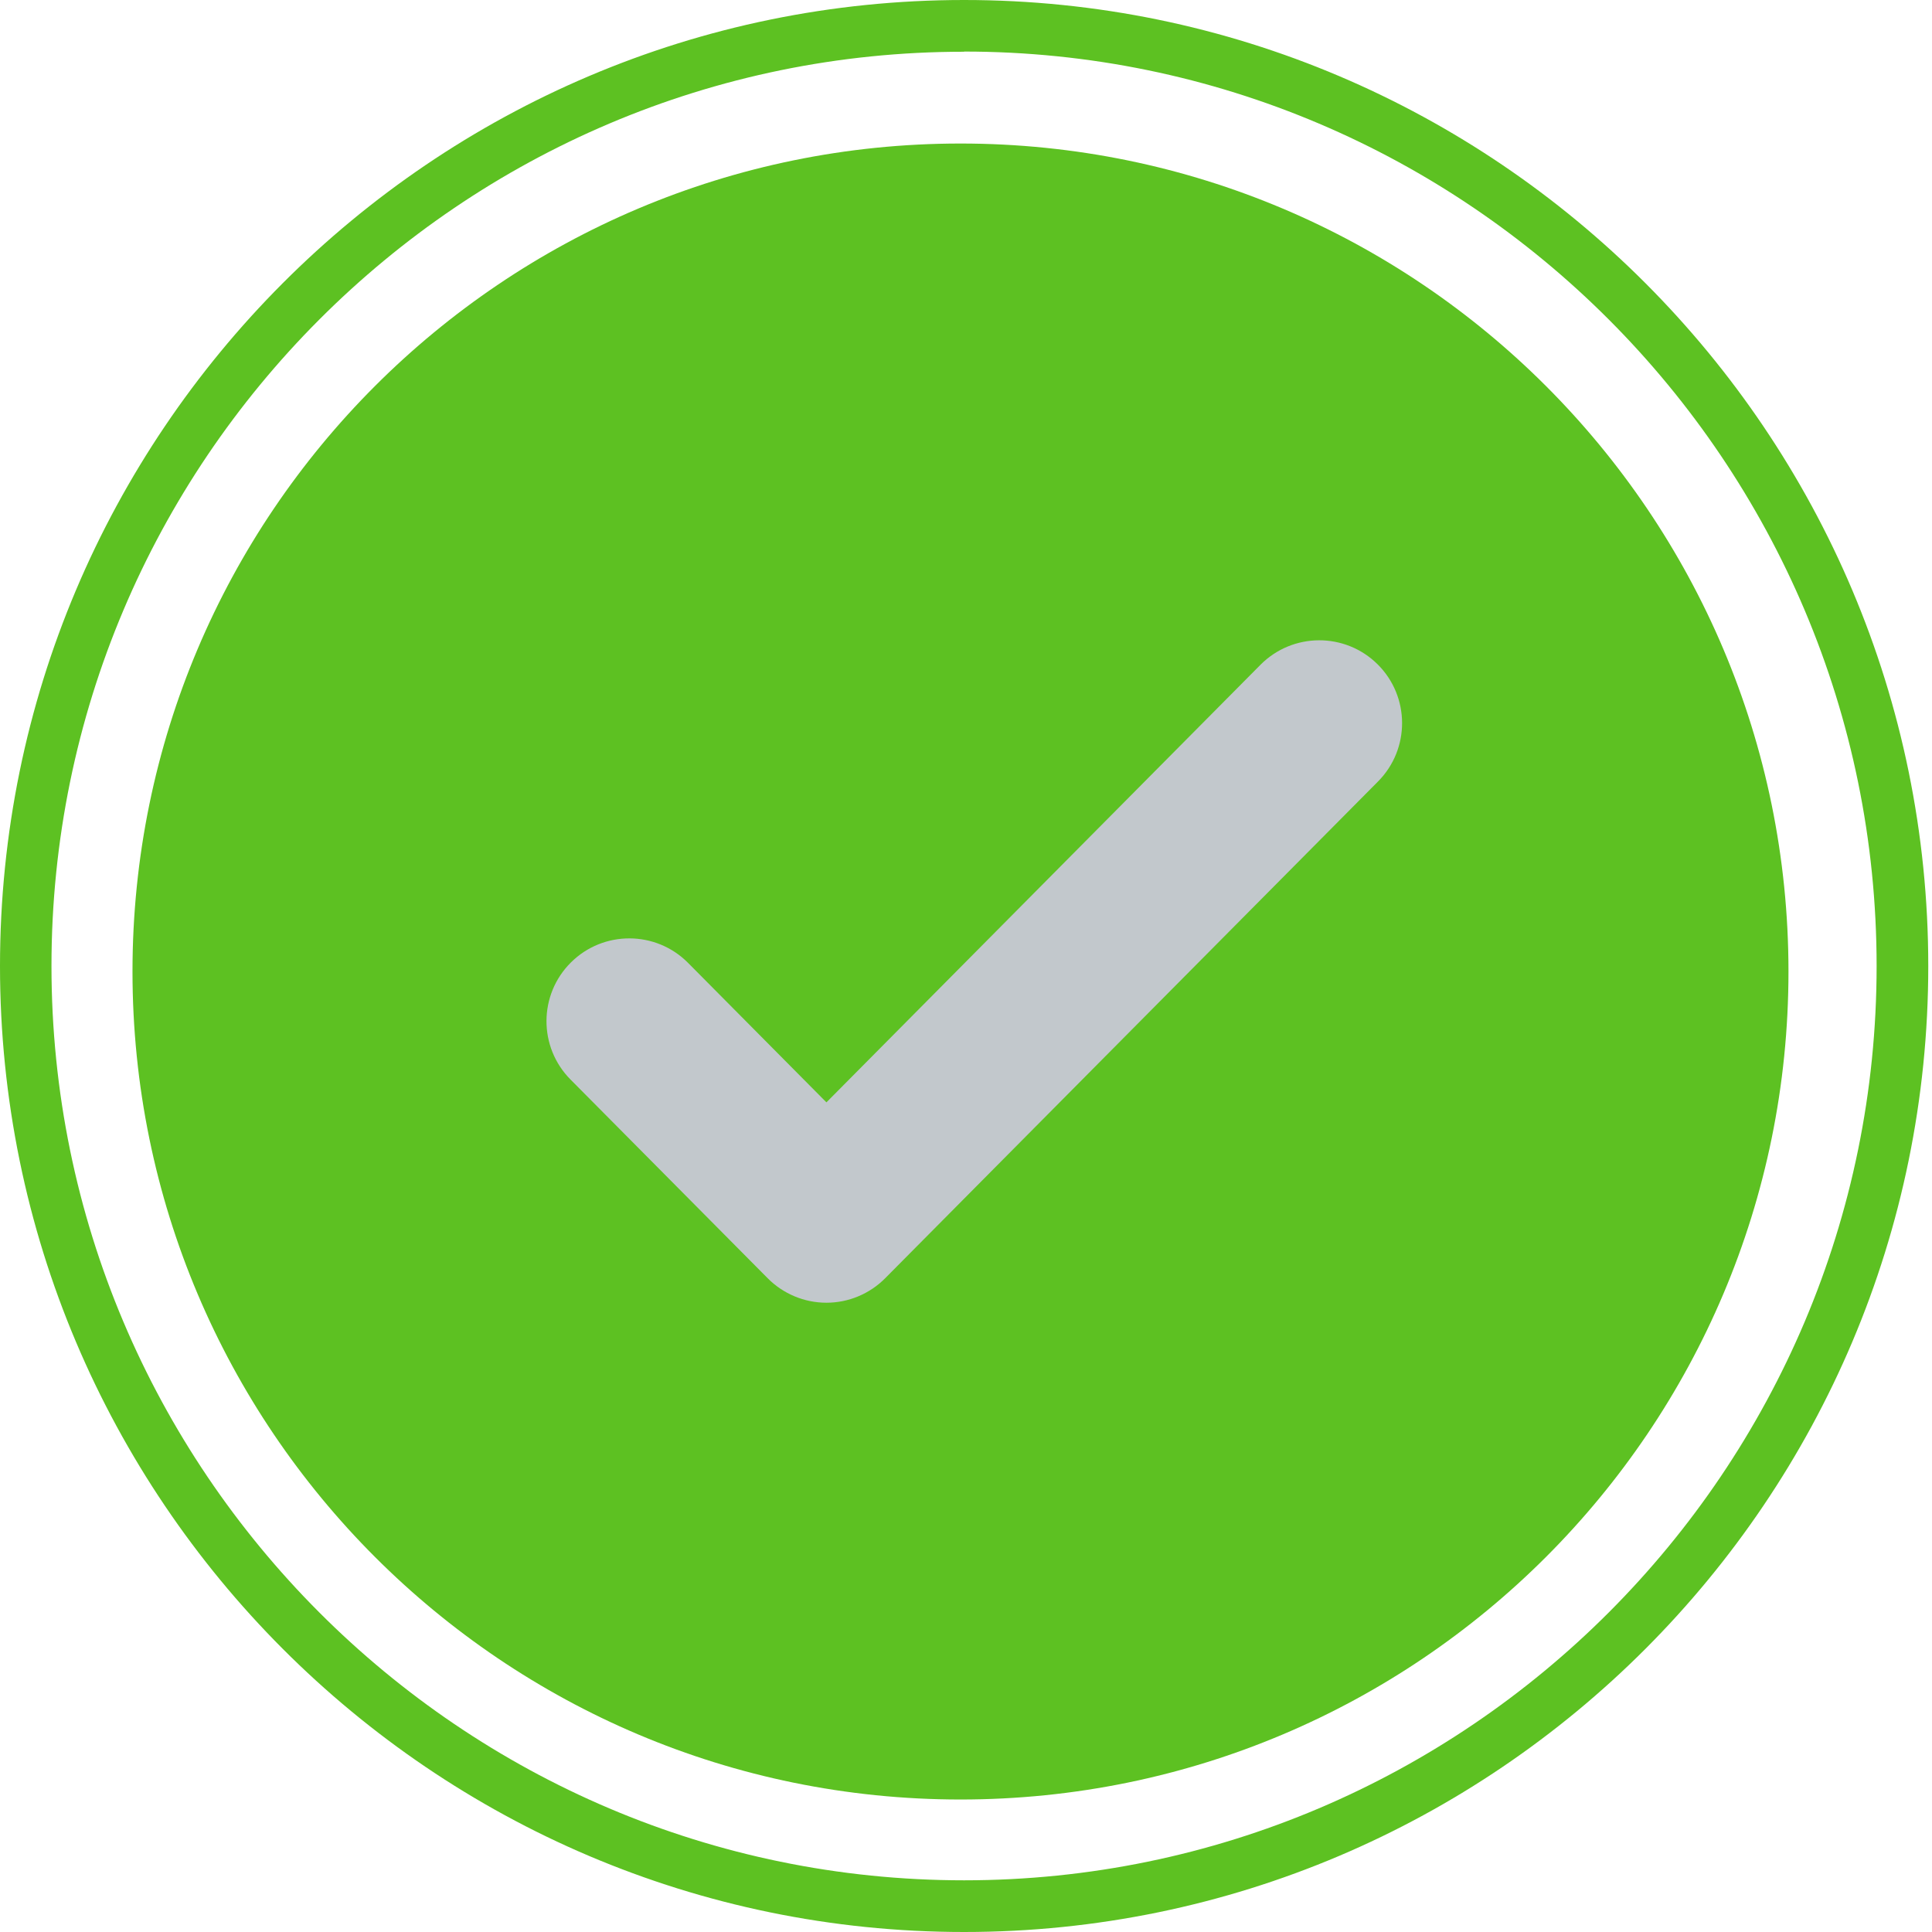
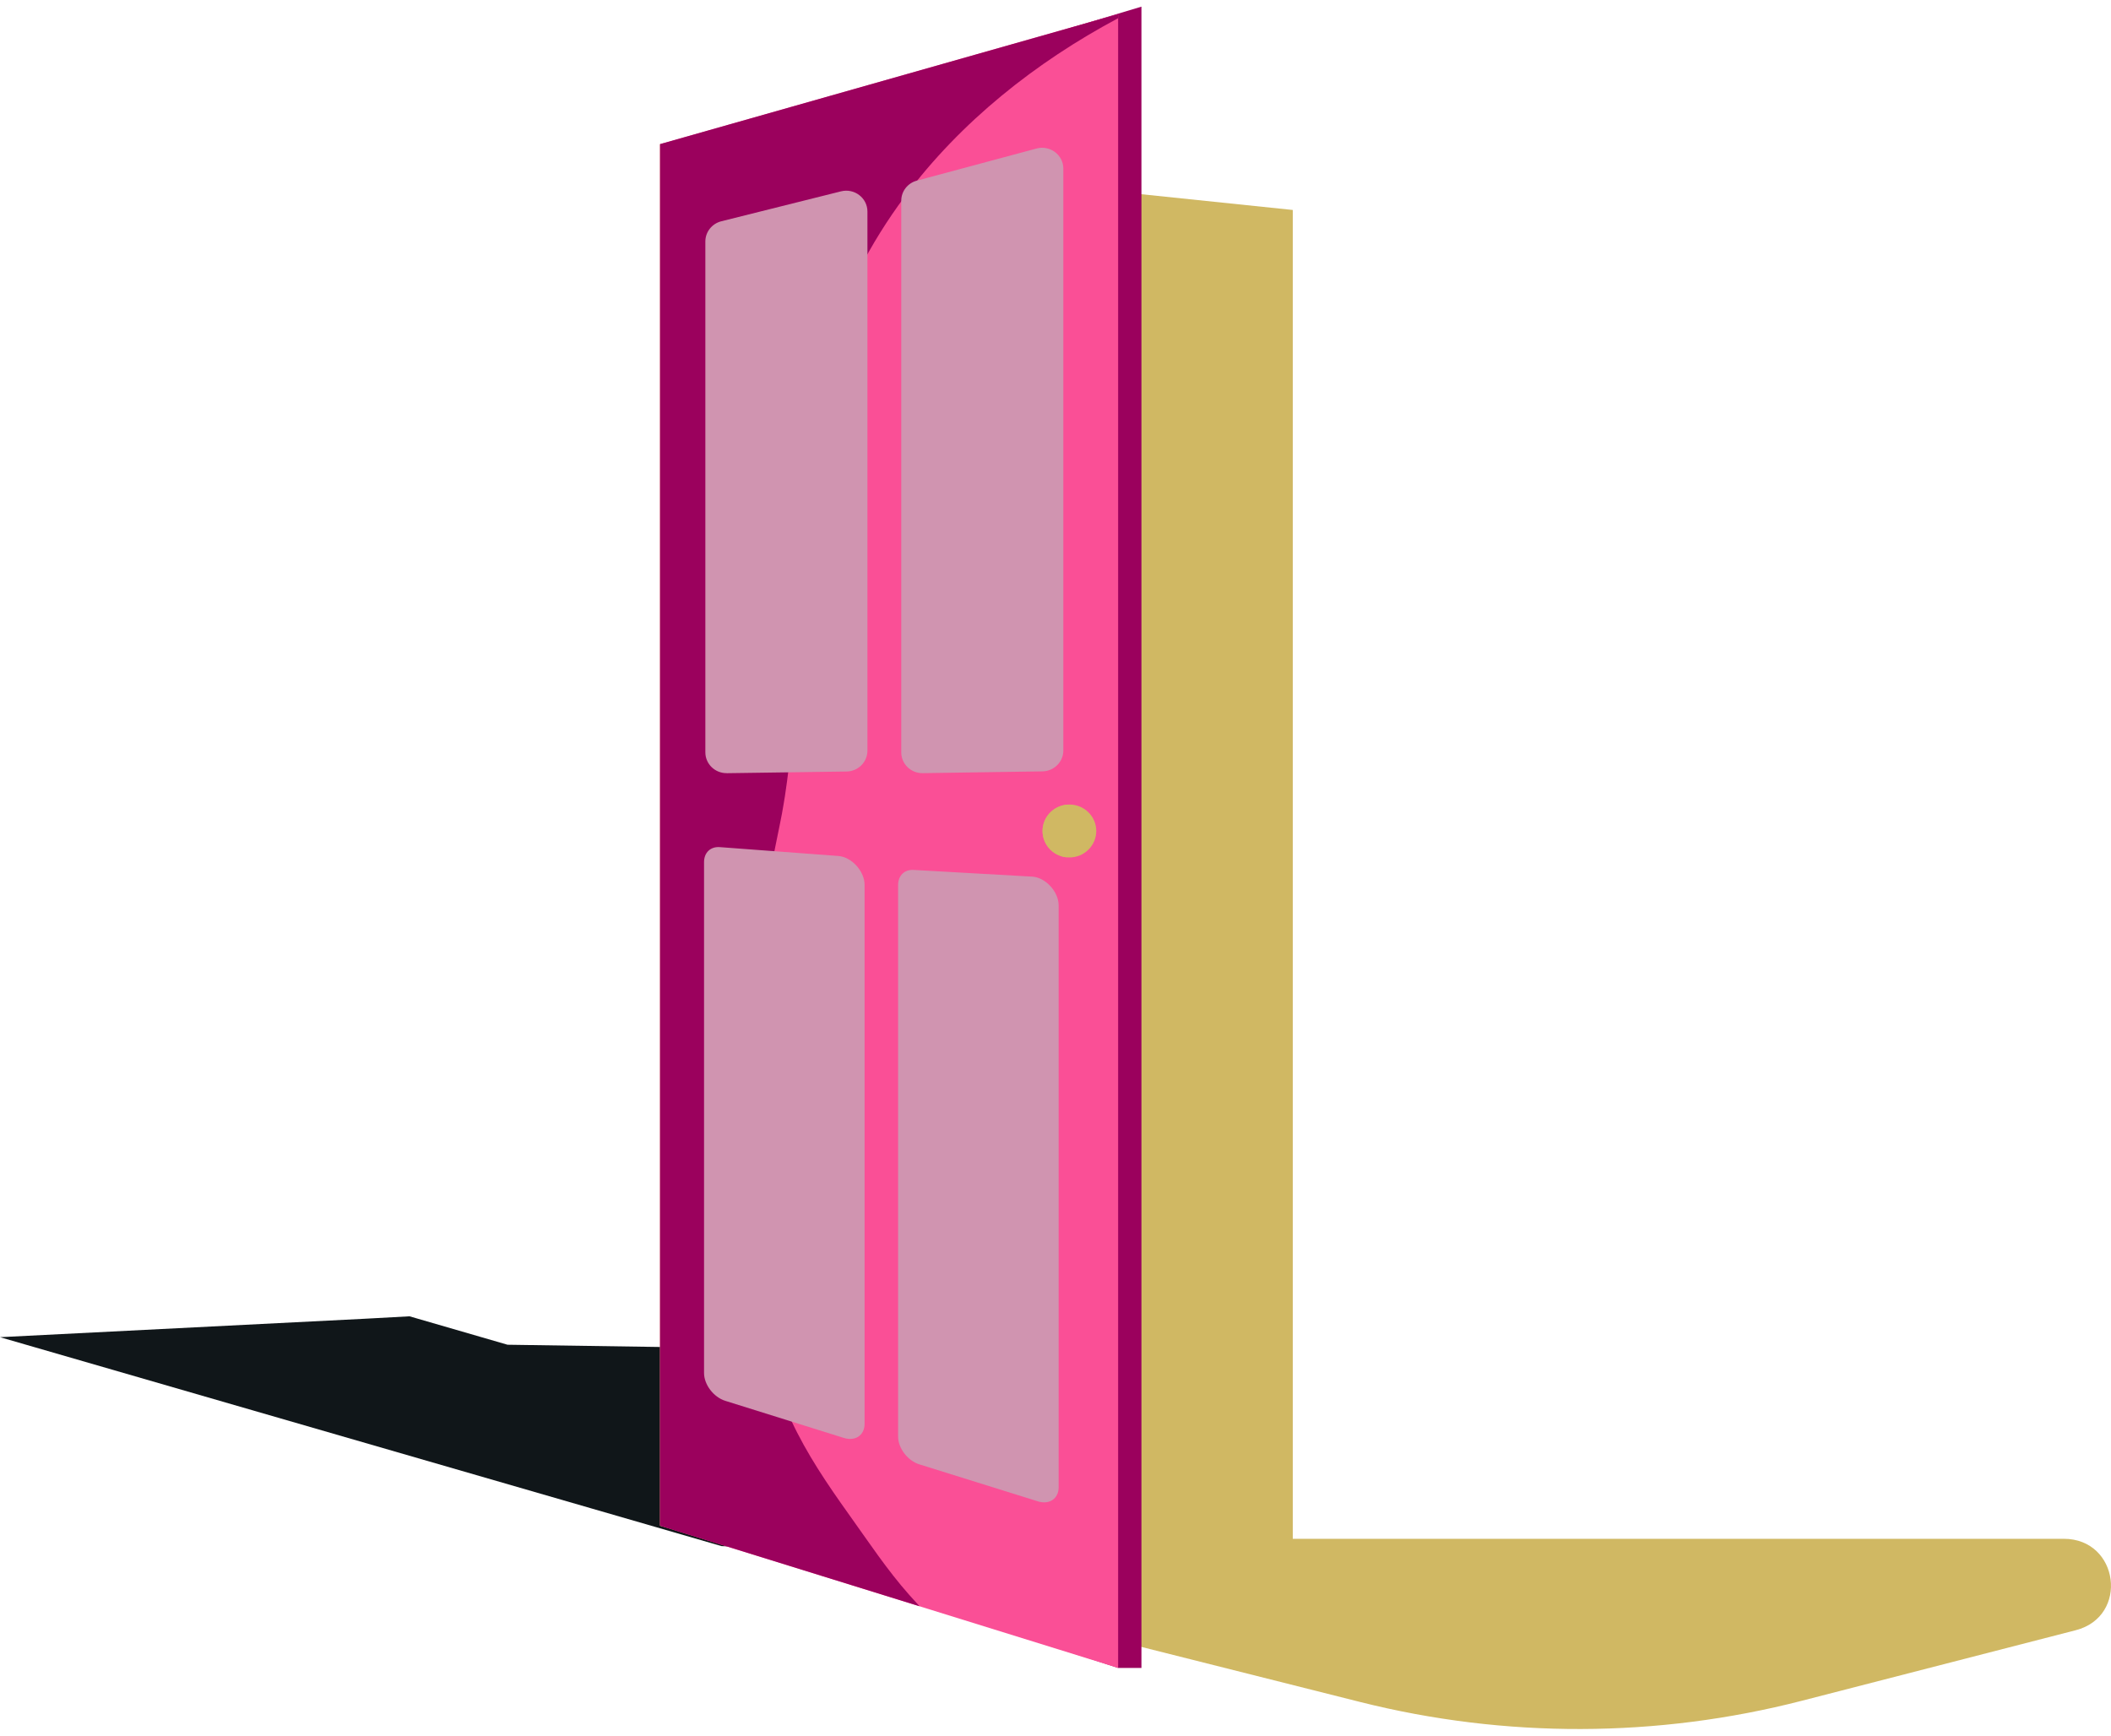
- <svg xmlns="http://www.w3.org/2000/svg" width="45" height="45" viewBox="0 0 45 45" fill="none">
-   <path d="M41.657 22.628C41.657 33.28 33.023 41.914 22.372 41.914C11.72 41.914 3.086 33.28 3.086 22.628C3.086 11.977 11.72 3.343 22.372 3.343C33.023 3.343 41.657 11.977 41.657 22.628Z" fill="#5DC122" />
-   <path fill-rule="evenodd" clip-rule="evenodd" d="M32.087 15.473C32.843 16.224 32.848 17.445 32.098 18.201L20.618 29.772C20.256 30.137 19.763 30.343 19.249 30.343C18.735 30.343 18.242 30.137 17.88 29.772L13.288 25.144C12.538 24.388 12.543 23.166 13.299 22.416C14.055 21.666 15.276 21.671 16.026 22.427L19.249 25.676L29.359 15.484C30.11 14.728 31.331 14.723 32.087 15.473Z" fill="#C2C8CC" />
-   <path d="M22.455 45C10.072 45 0 34.907 0 22.501C0 10.094 10.072 0 22.455 0C34.837 0 44.913 10.093 44.913 22.501C44.913 34.908 34.837 45 22.455 45ZM22.455 1.205C10.735 1.201 1.199 10.758 1.199 22.501C1.199 34.243 10.735 43.796 22.455 43.796C34.174 43.796 43.71 34.242 43.71 22.501C43.71 10.759 34.175 1.201 22.455 1.201V1.205Z" fill="#5DC122" />
+ <svg xmlns="http://www.w3.org/2000/svg" width="45" height="37" viewBox="0 0 45 37" fill="none">
+   <path d="M26.025 32.558C26.046 32.423 26.068 32.29 26.09 32.155L14.219 28.717L10.819 28.667L8.73 28.061L7.776 28.113L0 28.506L15.382 32.96L25.892 33.385C25.936 33.109 25.98 32.834 26.025 32.558Z" fill="#101619" />
+   <path d="M14.071 3.073L27.558 4.476V32.804H43.994C45.173 32.804 45.389 34.459 44.248 34.753L38.413 36.256C35.327 37.051 32.086 37.06 28.995 36.283L14.07 32.526V3.073H14.071Z" fill="#D0B863" />
+   <path d="M14.562 32.525L23.835 35.557H24.332V0.142L14.562 3.073V32.525Z" fill="#9B015D" />
+   <path d="M14.071 32.525L23.835 35.557V0.301L14.071 3.073V32.525Z" fill="#FA4F96" />
+   <path d="M16.384 28.1C16.361 27.256 16.482 26.401 16.635 25.567C16.781 24.779 16.963 24.006 16.928 23.201C16.898 22.529 16.748 21.874 16.605 21.219C16.469 20.593 16.352 19.962 16.363 19.319C16.374 18.652 16.545 18.003 16.668 17.349C16.691 17.22 16.714 17.09 16.734 16.959C16.978 15.337 17.011 13.697 17.078 12.062C17.1 11.406 17.127 10.748 17.181 10.094C17.25 9.215 17.368 8.342 17.616 7.497C17.968 6.306 18.544 5.186 19.29 4.187C20.481 2.593 22.073 1.329 23.835 0.388V0.301L14.071 3.072V32.525L19.602 34.242C19.529 34.163 19.456 34.083 19.385 34.003C18.909 33.467 18.51 32.862 18.094 32.281C17.638 31.643 17.194 30.988 16.865 30.277C16.775 30.085 16.7 29.889 16.639 29.691C16.604 29.583 16.572 29.474 16.545 29.363C16.445 28.947 16.397 28.525 16.385 28.099L16.384 28.1Z" fill="#9B015D" />
+   <path d="M19.67 16.482L22.222 16.444C22.468 16.44 22.667 16.242 22.667 16V3.595C22.667 3.302 22.384 3.089 22.096 3.166L19.544 3.851C19.348 3.903 19.212 4.079 19.212 4.279V16.038C19.212 16.287 19.418 16.486 19.67 16.482Z" fill="#D094B0" />
+   <path d="M15.494 16.483L18.046 16.447C18.293 16.444 18.491 16.245 18.491 16.003V4.51C18.491 4.22 18.214 4.008 17.928 4.079L15.377 4.717C15.177 4.767 15.036 4.944 15.036 5.148V16.038C15.036 16.286 15.242 16.486 15.494 16.482V16.483Z" fill="#D094B0" />
+   <path d="M19.598 31.217L22.126 32.006C22.37 32.082 22.567 31.948 22.567 31.706V19.301C22.567 19.008 22.287 18.704 22.003 18.688L19.475 18.545C19.28 18.534 19.145 18.665 19.145 18.866V30.625C19.145 30.873 19.349 31.14 19.599 31.218L19.598 31.217Z" fill="#D094B0" />
+   <path d="M15.461 29.863L17.989 30.654C18.233 30.73 18.43 30.597 18.43 30.354V18.862C18.43 18.572 18.155 18.27 17.873 18.248L15.345 18.059C15.146 18.044 15.008 18.175 15.008 18.379V29.27C15.008 29.518 15.212 29.785 15.461 29.863V29.863Z" fill="#D094B0" />
+   <path d="M22.797 18.279C23.113 18.279 23.369 18.026 23.369 17.715C23.369 17.404 23.113 17.151 22.797 17.151C22.48 17.151 22.224 17.404 22.224 17.715C22.224 18.026 22.48 18.279 22.797 18.279Z" fill="#D0B863" />
+   <path d="M22.727 17.156C22.443 17.191 22.224 17.428 22.224 17.716C22.224 18.004 22.443 18.241 22.727 18.275C23.01 18.241 23.229 18.004 23.229 17.716C23.229 17.428 23.01 17.191 22.727 17.156Z" fill="#D0B863" />
</svg>
